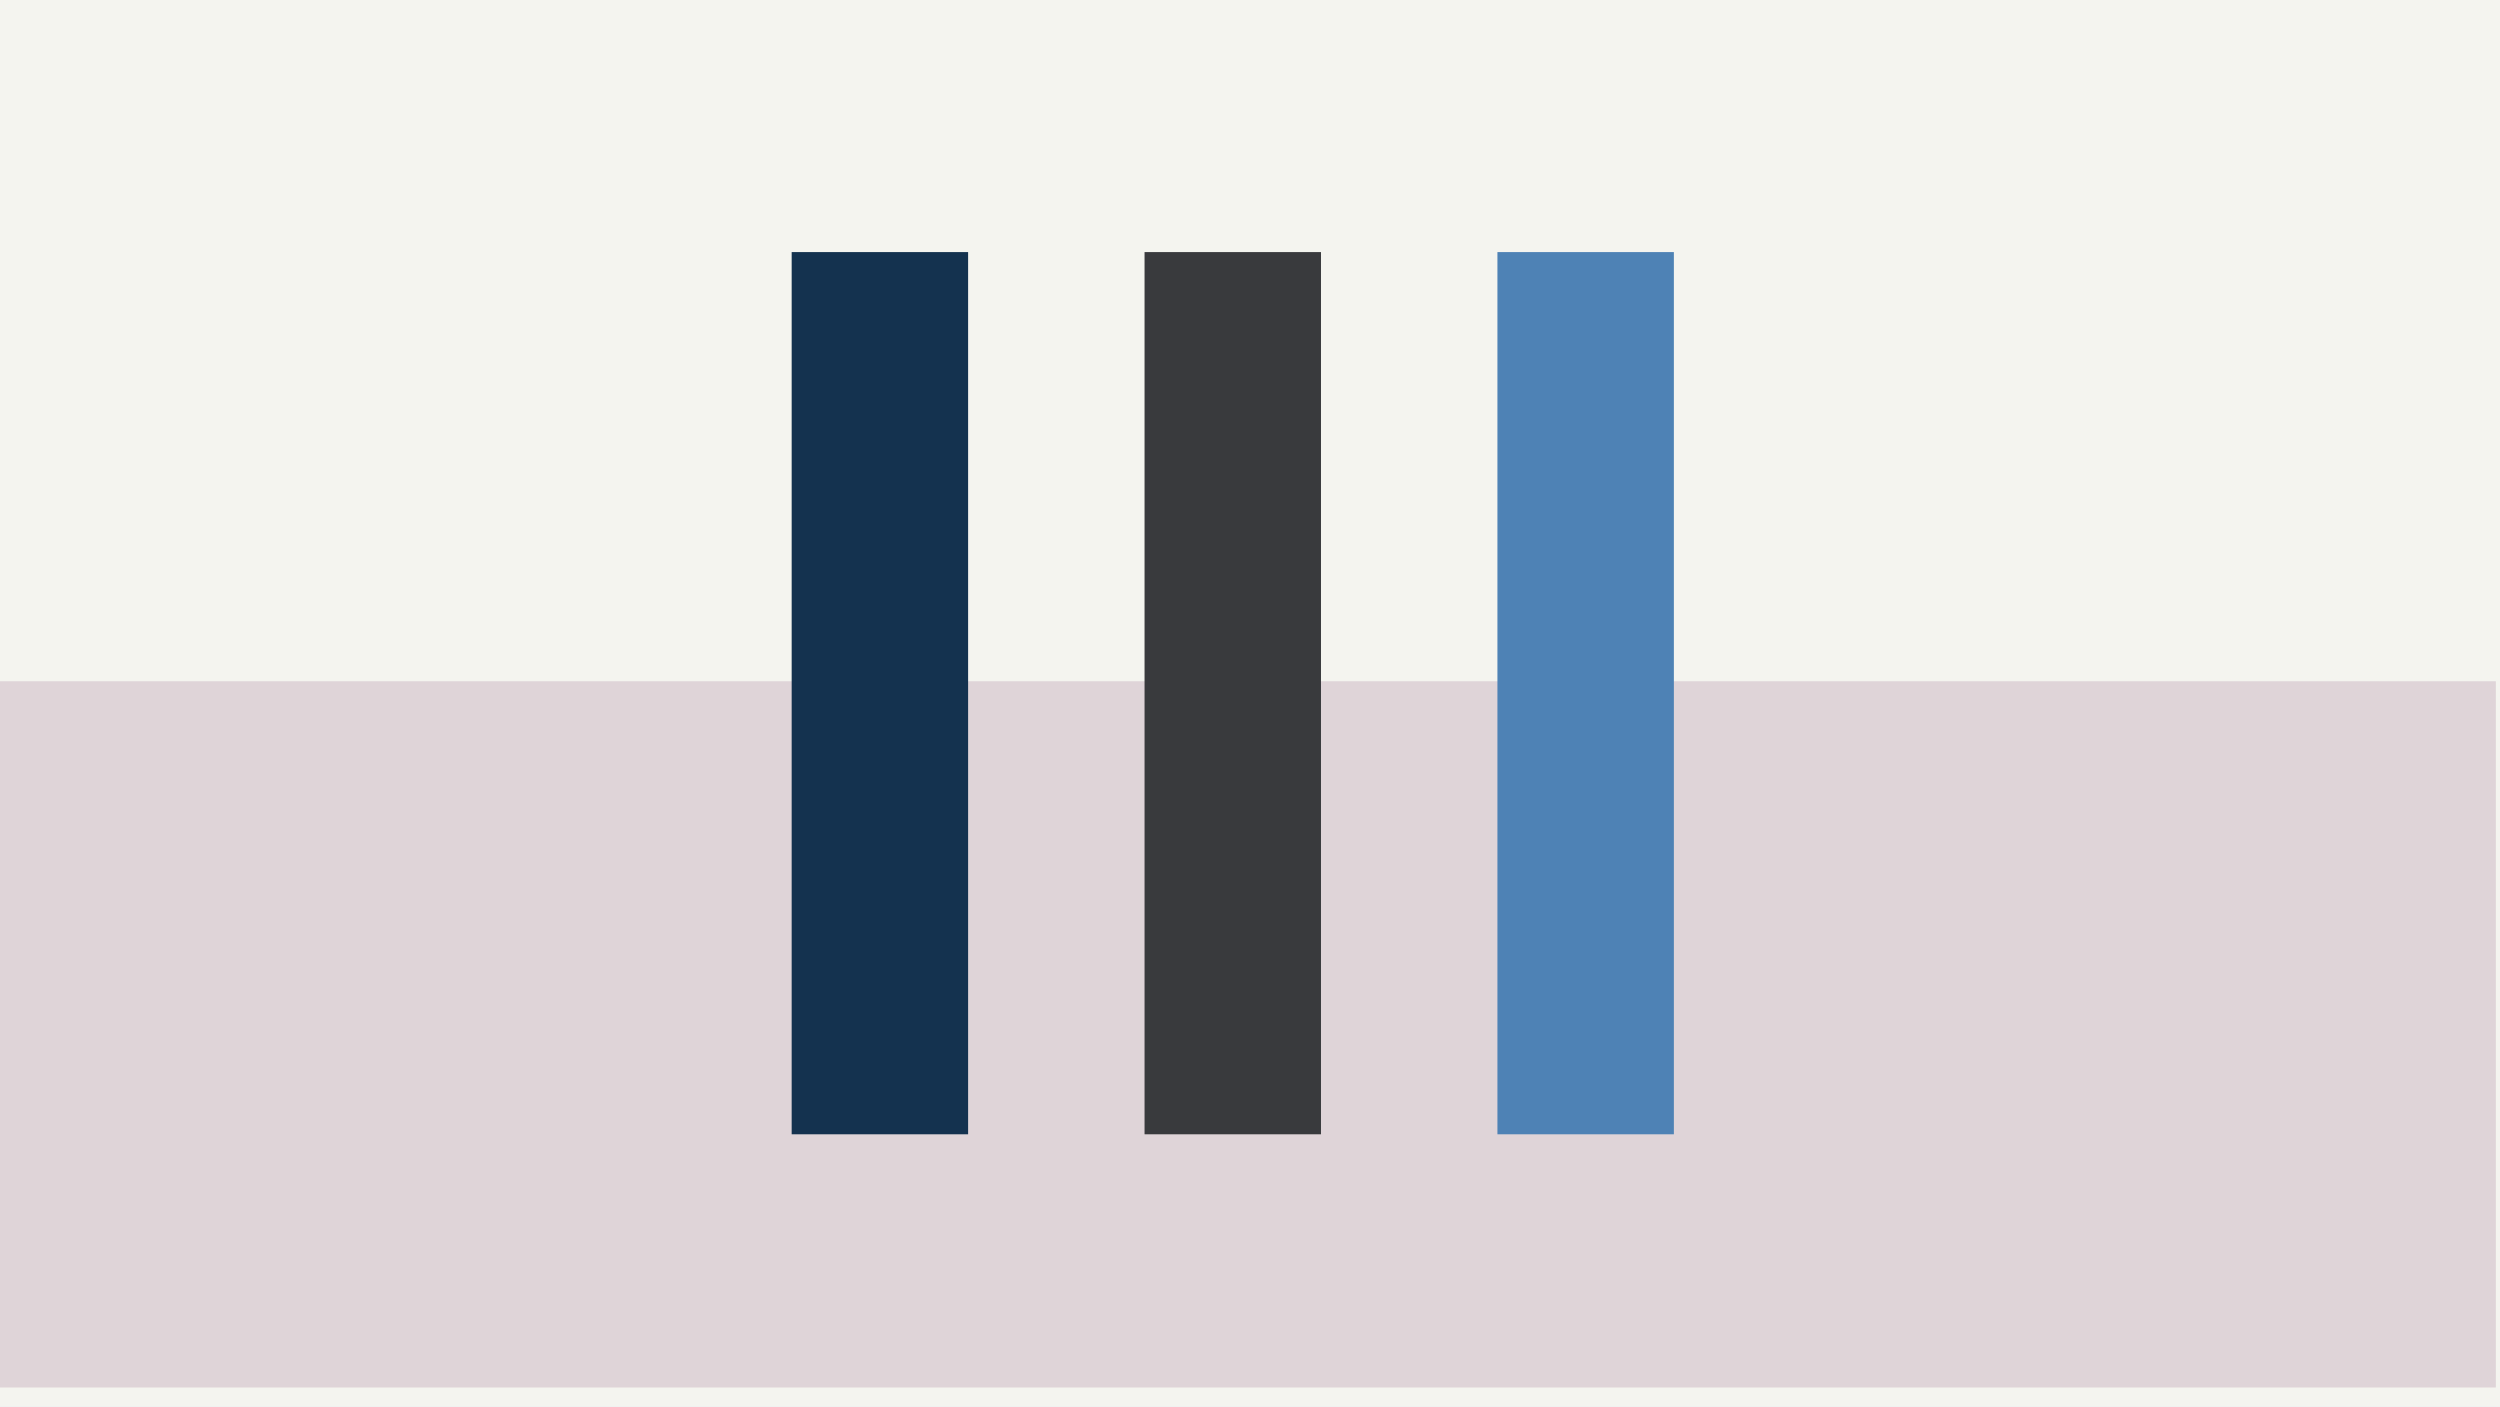
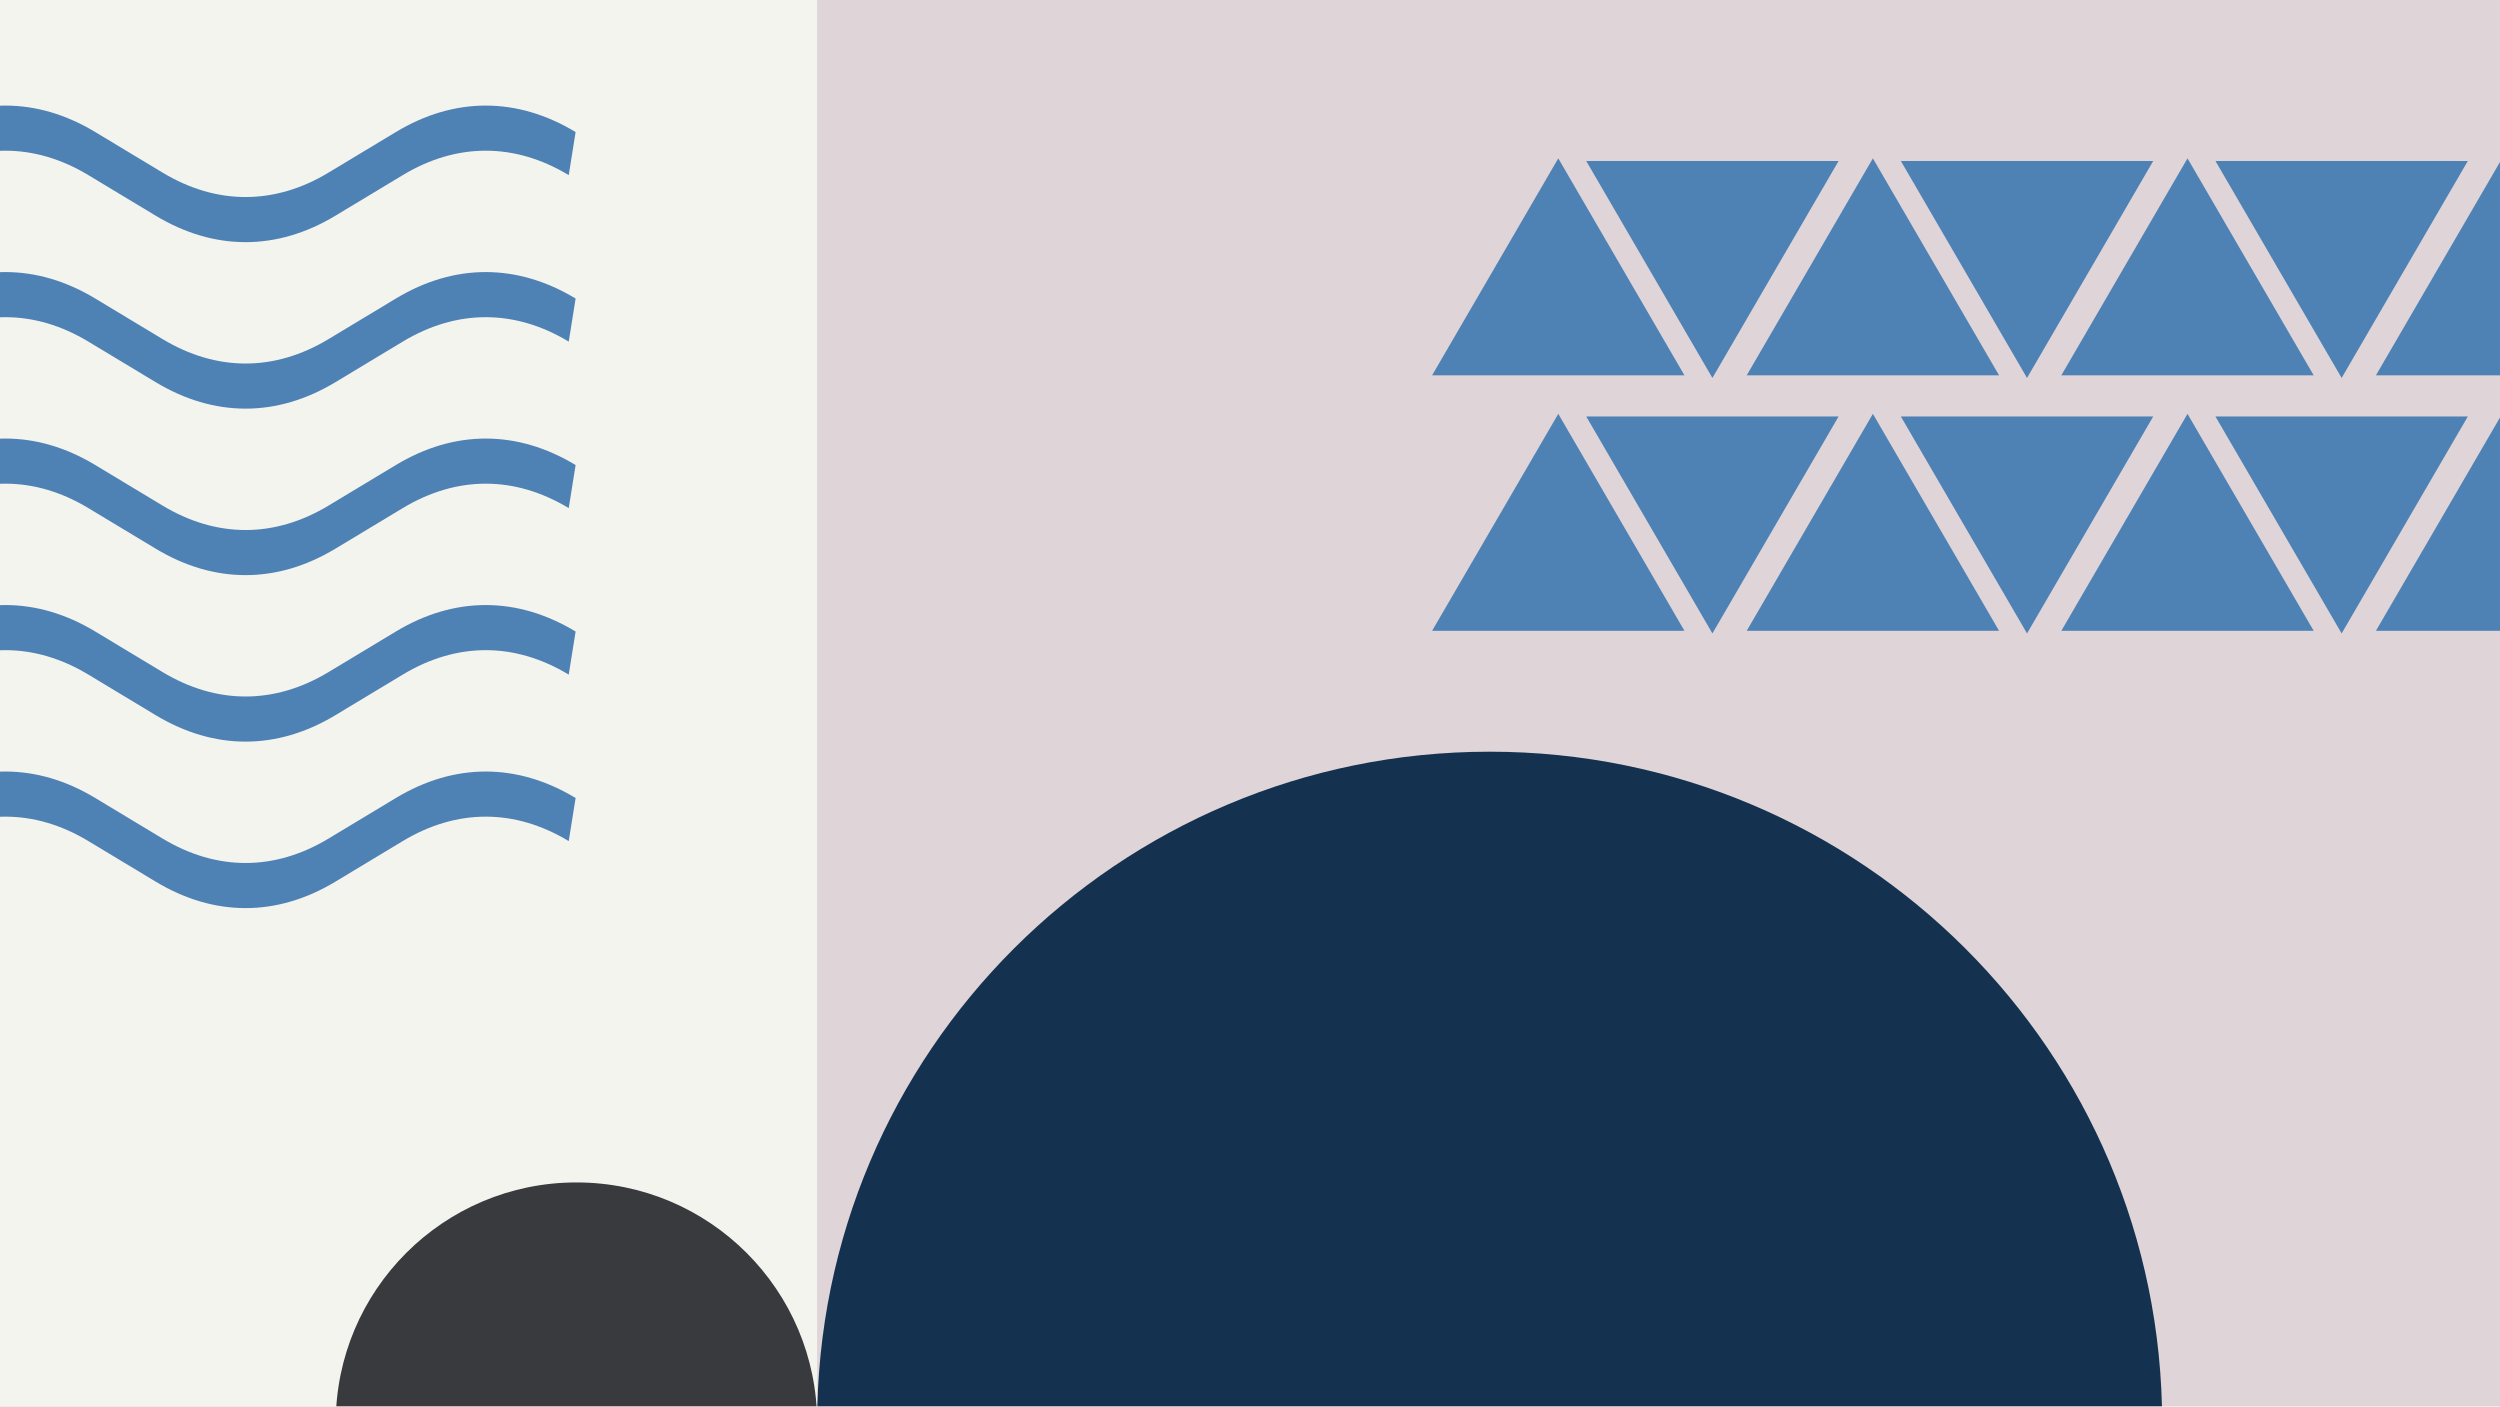
- <svg xmlns="http://www.w3.org/2000/svg" width="1200" height="675" viewBox="0 0 1200 675" fill="none">
-   <rect width="1200" height="675" fill="#F4F4EF" />
-   <rect y="327" width="1198" height="339" fill="#DFD4D8" />
-   <rect x="380" y="544.461" width="423.459" height="84.692" transform="rotate(-90 380 544.461)" fill="#14324F" />
-   <rect x="549.383" y="544.461" width="423.459" height="84.692" transform="rotate(-90 549.383 544.461)" fill="#393A3D" />
-   <rect x="718.766" y="544.461" width="423.459" height="84.692" transform="rotate(-90 718.766 544.461)" fill="#4E82B5" />
+ <svg xmlns="http://www.w3.org/2000/svg" width="1184" height="666" viewBox="0 0 1184 666" fill="none">
+   <g clip-path="url(#clip0_1_5500)">
+     <rect width="1184" height="666" fill="#DFD4D8" />
+     <rect width="387" height="666" fill="#F4F4EF" />
+     <path d="M1024 674C1024 498.374 881.403 356 705.5 356C529.597 356 387 498.374 387 674L1024 674Z" fill="#14324F" />
+     <path d="M159 674C159 611.04 210.04 560 273 560C335.96 560 387 611.04 387 674L159 674Z" fill="#393A3D" />
+     <path d="M887 196L946.756 298.75H827.244L887 196Z" fill="#4E82B5" />
+     <path d="M738 196L797.756 298.75H678.244L738 196Z" fill="#4E82B5" />
+     <path d="M1036 196L1095.76 298.75H976.244L1036 196Z" fill="#4E82B5" />
+     <path d="M1185 196L1244.76 298.75H1125.24L1185 196Z" fill="#4E82B5" />
+     <path d="M960 300L900.244 197.25L1019.76 197.25L960 300Z" fill="#4E82B5" />
+     <path d="M811 300L751.244 197.25L870.756 197.25L811 300Z" fill="#4E82B5" />
+     <path d="M1109 300L1049.24 197.25L1168.76 197.25L1109 300Z" fill="#4E82B5" />
+     <path d="M887 75L946.756 177.75H827.244L887 75Z" fill="#4E82B5" />
+     <path d="M738 75L797.756 177.75H678.244L738 75Z" fill="#4E82B5" />
+     <path d="M1036 75L1095.76 177.75H976.244L1036 75Z" fill="#4E82B5" />
+     <path d="M1185 75L1244.76 177.75H1125.24L1185 75Z" fill="#4E82B5" />
+     <path d="M960 179L900.244 76.25L1019.76 76.25L960 179Z" fill="#4E82B5" />
+     <path d="M811 179L751.244 76.25L870.756 76.25L811 179Z" fill="#4E82B5" />
+     <path d="M1109 179L1049.24 76.25L1168.76 76.25L1109 179Z" fill="#4E82B5" />
+     <path fill-rule="evenodd" clip-rule="evenodd" d="M-413.119 82.948C-438.716 67.511 -466.126 67.51 -491.742 82.949L-495 62.538C-467.263 45.821 -437.581 45.82 -409.86 62.538C-409.86 62.538 -409.861 62.538 -409.86 62.538L-377.997 81.736C-352.381 97.175 -324.971 97.175 -299.374 81.737L-267.509 62.538C-267.509 62.538 -267.509 62.539 -267.509 62.538C-239.773 45.821 -210.09 45.82 -182.37 62.538C-182.369 62.538 -182.37 62.538 -182.37 62.538L-150.506 81.736C-124.891 97.175 -97.48 97.175 -71.883 81.737L-40.019 62.538C-40.019 62.538 -40.019 62.539 -40.019 62.538C-12.282 45.821 17.401 45.82 45.121 62.538C45.121 62.538 45.12 62.538 45.121 62.538L76.984 81.736C102.6 97.175 130.011 97.175 155.608 81.737L187.472 62.538C215.209 45.821 244.892 45.82 272.613 62.539L269.353 82.948C243.756 67.511 216.346 67.51 190.73 82.949L158.868 102.147C158.867 102.147 158.868 102.146 158.868 102.147C131.147 118.865 101.463 118.865 73.727 102.147L41.864 82.949C16.267 67.512 -11.145 67.51 -36.76 82.949L-68.623 102.147C-96.344 118.866 -126.026 118.865 -153.764 102.148C-153.764 102.147 -153.763 102.148 -153.764 102.148L-185.627 82.949C-211.224 67.512 -238.635 67.51 -264.251 82.949L-296.114 102.147C-323.834 118.866 -353.517 118.865 -381.254 102.148C-381.254 102.147 -381.254 102.148 -381.254 102.148L-413.119 82.948Z" fill="#4E82B5" />
+     <path fill-rule="evenodd" clip-rule="evenodd" d="M-413.119 161.798C-438.716 146.36 -466.126 146.36 -491.742 161.799L-495 141.388C-467.263 124.671 -437.581 124.67 -409.86 141.388C-409.86 141.388 -409.861 141.387 -409.86 141.388L-377.997 160.586C-352.381 176.025 -324.971 176.025 -299.374 160.587L-267.509 141.388C-267.509 141.388 -267.509 141.388 -267.509 141.388C-239.773 124.671 -210.09 124.67 -182.37 141.388C-182.369 141.388 -182.37 141.388 -182.37 141.388L-150.506 160.586C-124.891 176.025 -97.48 176.025 -71.883 160.587L-40.019 141.388C-40.019 141.388 -40.019 141.388 -40.019 141.388C-12.282 124.671 17.401 124.67 45.121 141.388C45.121 141.388 45.12 141.388 45.121 141.388L76.984 160.586C102.6 176.025 130.011 176.025 155.608 160.587L187.472 141.388C215.209 124.67 244.892 124.67 272.613 141.389L269.353 161.798C243.756 146.36 216.346 146.36 190.73 161.799L158.868 180.996C158.867 180.997 158.868 180.996 158.868 180.996C131.147 197.714 101.463 197.714 73.727 180.997L41.864 161.799C16.267 146.361 -11.145 146.36 -36.76 161.799L-68.623 180.996C-96.344 197.715 -126.026 197.715 -153.764 180.997C-153.764 180.997 -153.763 180.997 -153.764 180.997L-185.627 161.799C-211.224 146.361 -238.635 146.36 -264.251 161.799L-296.114 180.996C-323.834 197.715 -353.517 197.715 -381.254 180.997C-381.254 180.997 -381.254 180.997 -381.254 180.997L-413.119 161.798Z" fill="#4E82B5" />
+     <path fill-rule="evenodd" clip-rule="evenodd" d="M-413.119 240.648C-438.716 225.21 -466.126 225.209 -491.742 240.648L-495 220.238C-467.263 203.52 -437.581 203.519 -409.86 220.237C-409.86 220.238 -409.861 220.237 -409.86 220.237L-377.997 239.436C-352.381 254.875 -324.971 254.874 -299.374 239.436L-267.509 220.238C-267.509 220.238 -267.509 220.238 -267.509 220.238C-239.773 203.521 -210.09 203.519 -182.37 220.237C-182.369 220.238 -182.37 220.237 -182.37 220.237L-150.506 239.436C-124.891 254.875 -97.48 254.874 -71.883 239.436L-40.019 220.238C-40.019 220.238 -40.019 220.238 -40.019 220.238C-12.282 203.521 17.401 203.519 45.121 220.237C45.121 220.238 45.12 220.237 45.121 220.237L76.984 239.436C102.6 254.875 130.011 254.874 155.608 239.436L187.472 220.238C215.209 203.52 244.892 203.519 272.613 220.238L269.353 240.648C243.756 225.21 216.346 225.209 190.73 240.648L158.868 259.846C158.867 259.846 158.868 259.846 158.868 259.846C131.147 276.564 101.463 276.564 73.727 259.847L41.864 240.649C16.267 225.211 -11.145 225.209 -36.76 240.648L-68.623 259.846C-96.344 276.565 -126.026 276.564 -153.764 259.847C-153.764 259.847 -153.763 259.847 -153.764 259.847L-185.627 240.649C-211.224 225.211 -238.635 225.209 -264.251 240.648L-296.114 259.846C-323.834 276.565 -353.517 276.564 -381.254 259.847C-381.254 259.847 -381.254 259.847 -381.254 259.847L-413.119 240.648Z" fill="#4E82B5" />
+     <path fill-rule="evenodd" clip-rule="evenodd" d="M-413.119 319.497C-438.716 304.06 -466.126 304.059 -491.742 319.498L-495 299.087C-467.263 282.37 -437.581 282.369 -409.86 299.087C-409.86 299.087 -409.861 299.087 -409.86 299.087L-377.997 318.285C-352.381 333.724 -324.971 333.724 -299.374 318.286L-267.509 299.087C-267.509 299.087 -267.509 299.087 -267.509 299.087C-239.773 282.37 -210.09 282.369 -182.37 299.087C-182.369 299.087 -182.37 299.087 -182.37 299.087L-150.506 318.285C-124.891 333.724 -97.48 333.724 -71.883 318.286L-40.019 299.087C-40.019 299.087 -40.019 299.087 -40.019 299.087C-12.282 282.37 17.401 282.369 45.121 299.087C45.121 299.087 45.12 299.087 45.121 299.087L76.984 318.285C102.6 333.724 130.011 333.724 155.608 318.286L187.472 299.087C215.209 282.37 244.892 282.369 272.613 299.088L269.353 319.497C243.756 304.06 216.346 304.059 190.73 319.498L158.868 338.696C158.867 338.696 158.868 338.695 158.868 338.696C131.147 355.414 101.463 355.414 73.727 338.696L41.864 319.498C16.267 304.06 -11.145 304.059 -36.76 319.498L-68.623 338.696C-96.344 355.414 -126.026 355.414 -153.764 338.696C-153.764 338.696 -153.763 338.697 -153.764 338.696L-185.627 319.498C-211.224 304.06 -238.635 304.059 -264.251 319.498L-296.114 338.696C-323.834 355.414 -353.517 355.414 -381.254 338.696C-381.254 338.696 -381.254 338.697 -381.254 338.696L-413.119 319.497Z" fill="#4E82B5" />
+     <path fill-rule="evenodd" clip-rule="evenodd" d="M-413.119 398.345C-438.716 382.907 -466.126 382.907 -491.742 398.346L-495 377.935C-467.263 361.217 -437.581 361.217 -409.86 377.935C-409.86 377.935 -409.861 377.934 -409.86 377.935L-377.997 397.133C-352.381 412.572 -324.971 412.572 -299.374 397.134L-267.509 377.935C-267.509 377.935 -267.509 377.935 -267.509 377.935C-239.773 361.218 -210.09 361.217 -182.37 377.935C-182.369 377.935 -182.37 377.934 -182.37 377.935L-150.506 397.133C-124.891 412.572 -97.48 412.572 -71.883 397.134L-40.019 377.935C-40.019 377.935 -40.019 377.935 -40.019 377.935C-12.282 361.218 17.401 361.217 45.121 377.935C45.121 377.935 45.12 377.934 45.121 377.935L76.984 397.133C102.6 412.572 130.011 412.572 155.608 397.134L187.472 377.935C215.209 361.217 244.892 361.217 272.613 377.936L269.353 398.345C243.756 382.907 216.346 382.907 190.73 398.346L158.868 417.543C158.867 417.543 158.868 417.543 158.868 417.543C131.147 434.261 101.463 434.261 73.727 417.544L41.864 398.346C16.267 382.908 -11.145 382.907 -36.76 398.346L-68.623 417.543C-96.344 434.262 -126.026 434.262 -153.764 417.544C-153.764 417.544 -153.763 417.544 -153.764 417.544L-185.627 398.346C-211.224 382.908 -238.635 382.907 -264.251 398.346L-296.114 417.543C-323.834 434.262 -353.517 434.262 -381.254 417.544C-381.254 417.544 -381.254 417.544 -381.254 417.544L-413.119 398.345Z" fill="#4E82B5" />
+   </g>
+   <defs>
+     <clipPath id="clip0_1_5500">
+       <rect width="1184" height="666" fill="white" />
+     </clipPath>
+   </defs>
</svg>
